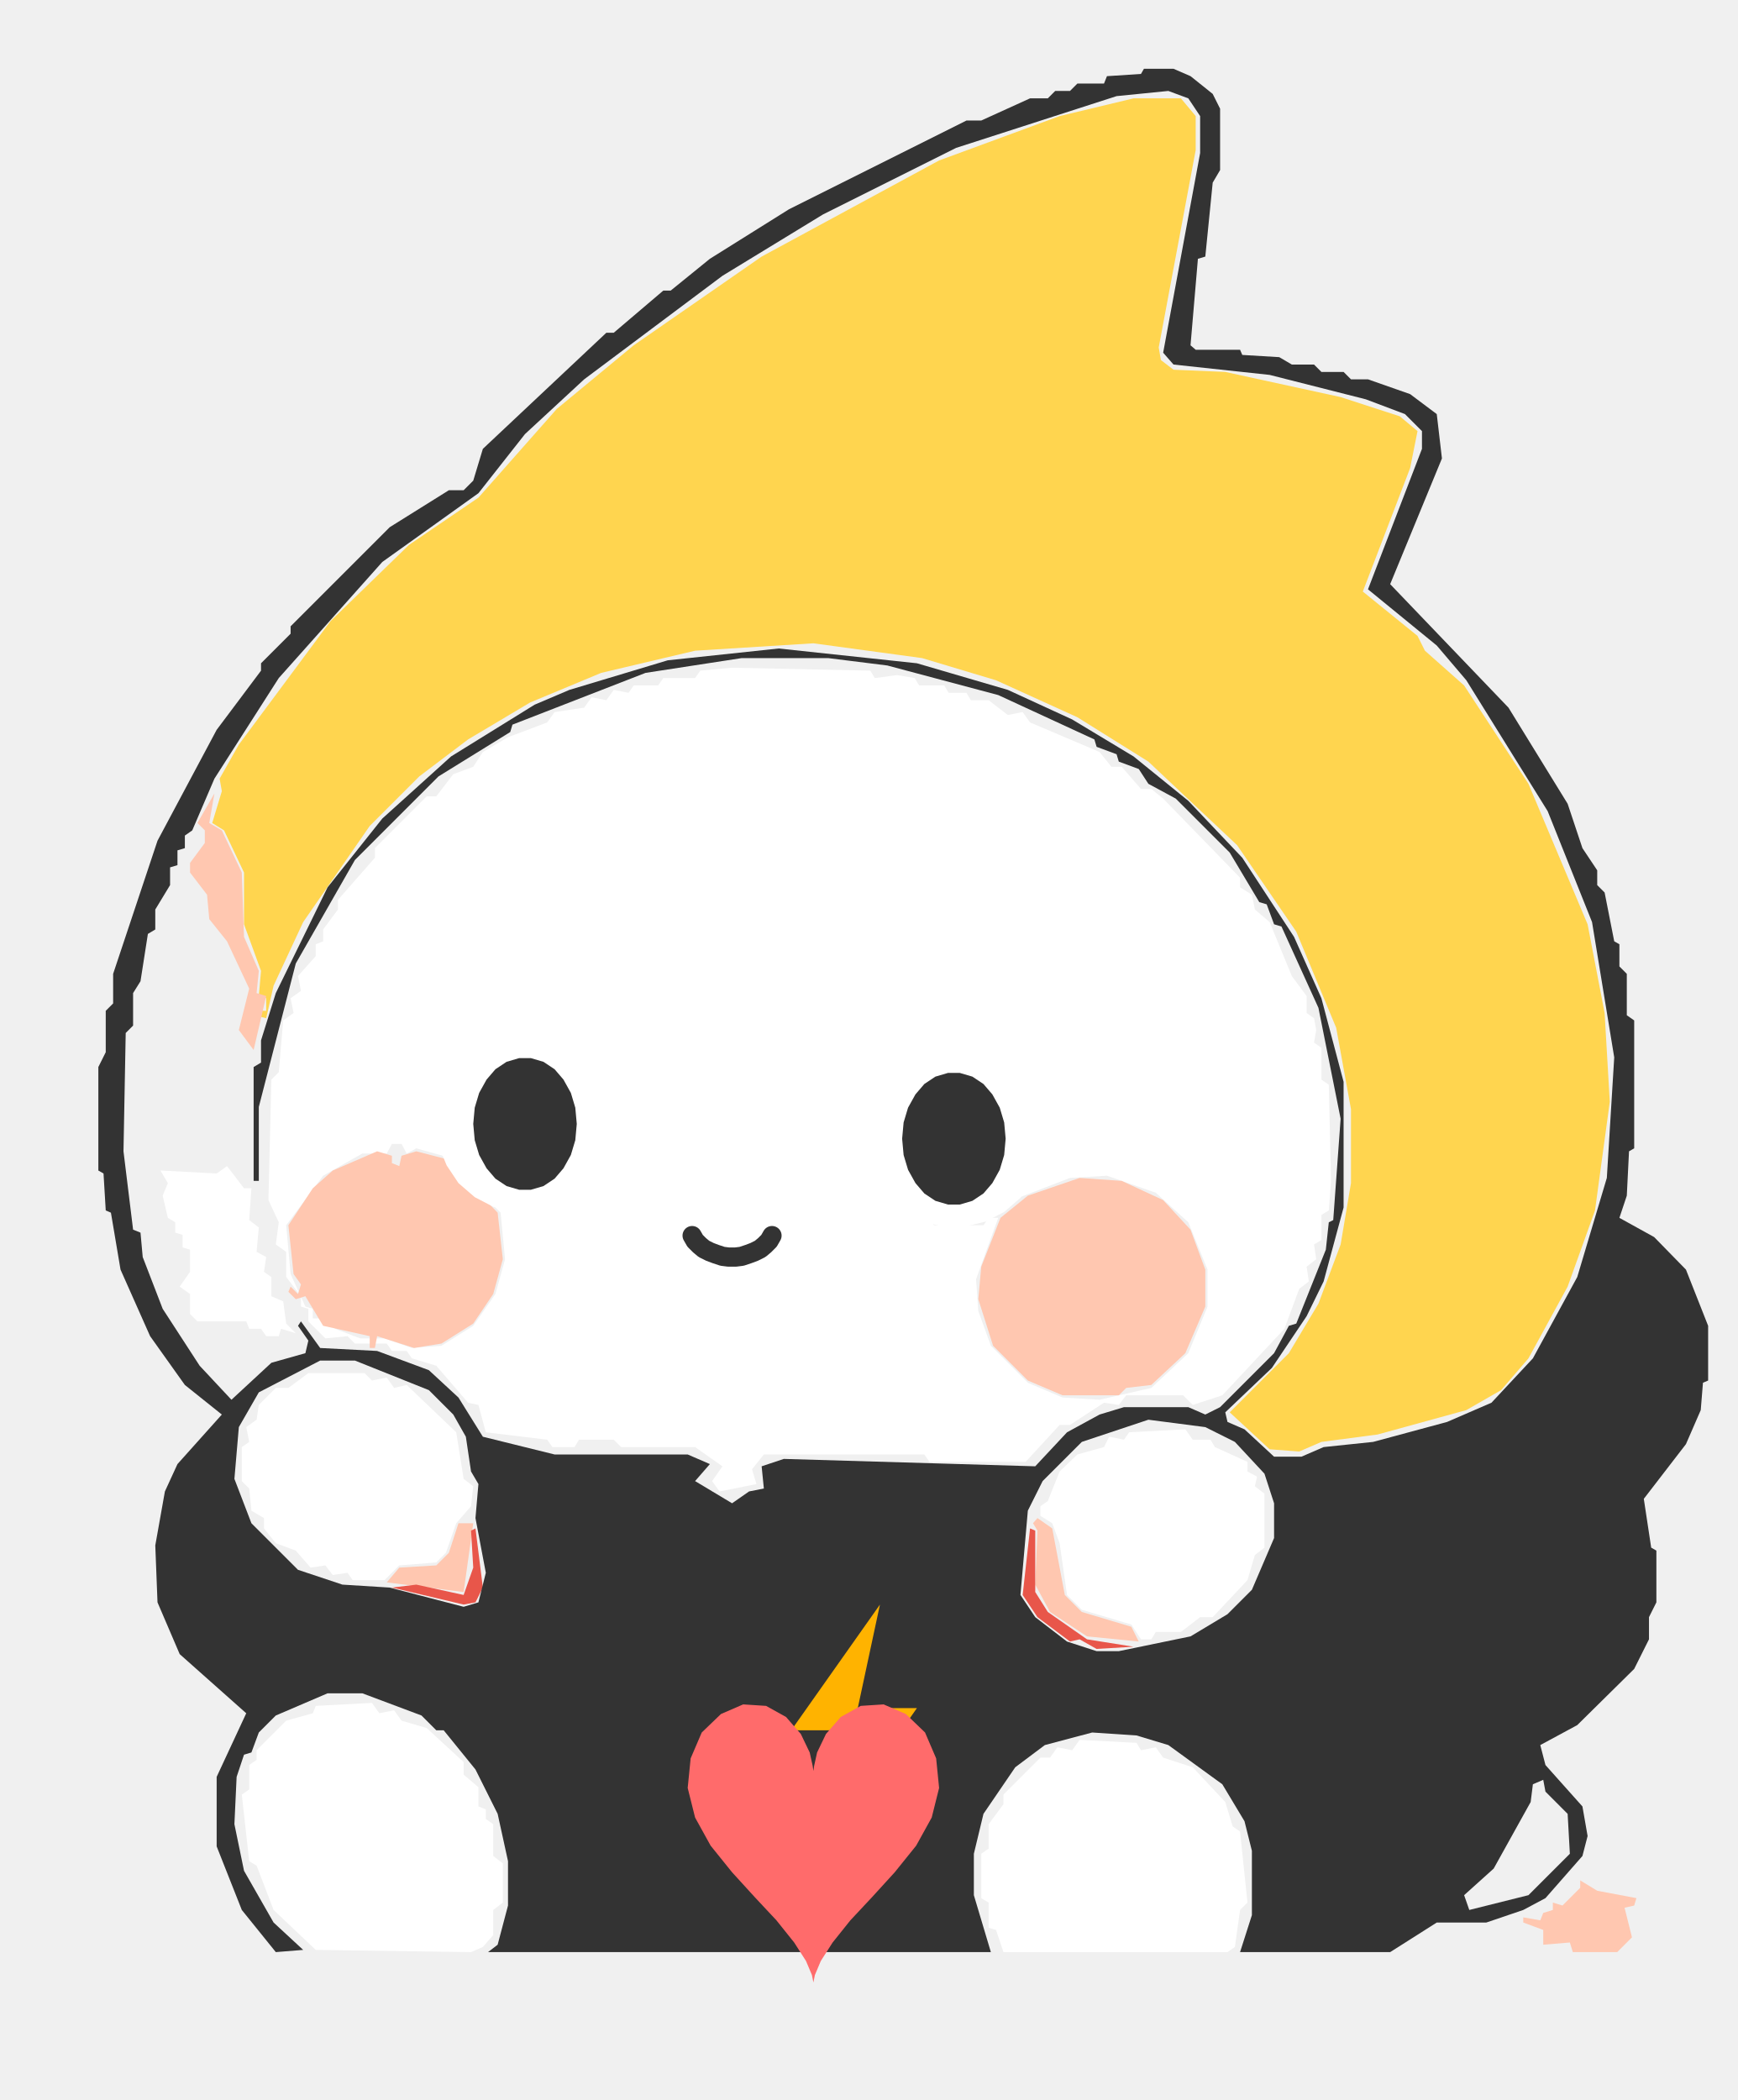
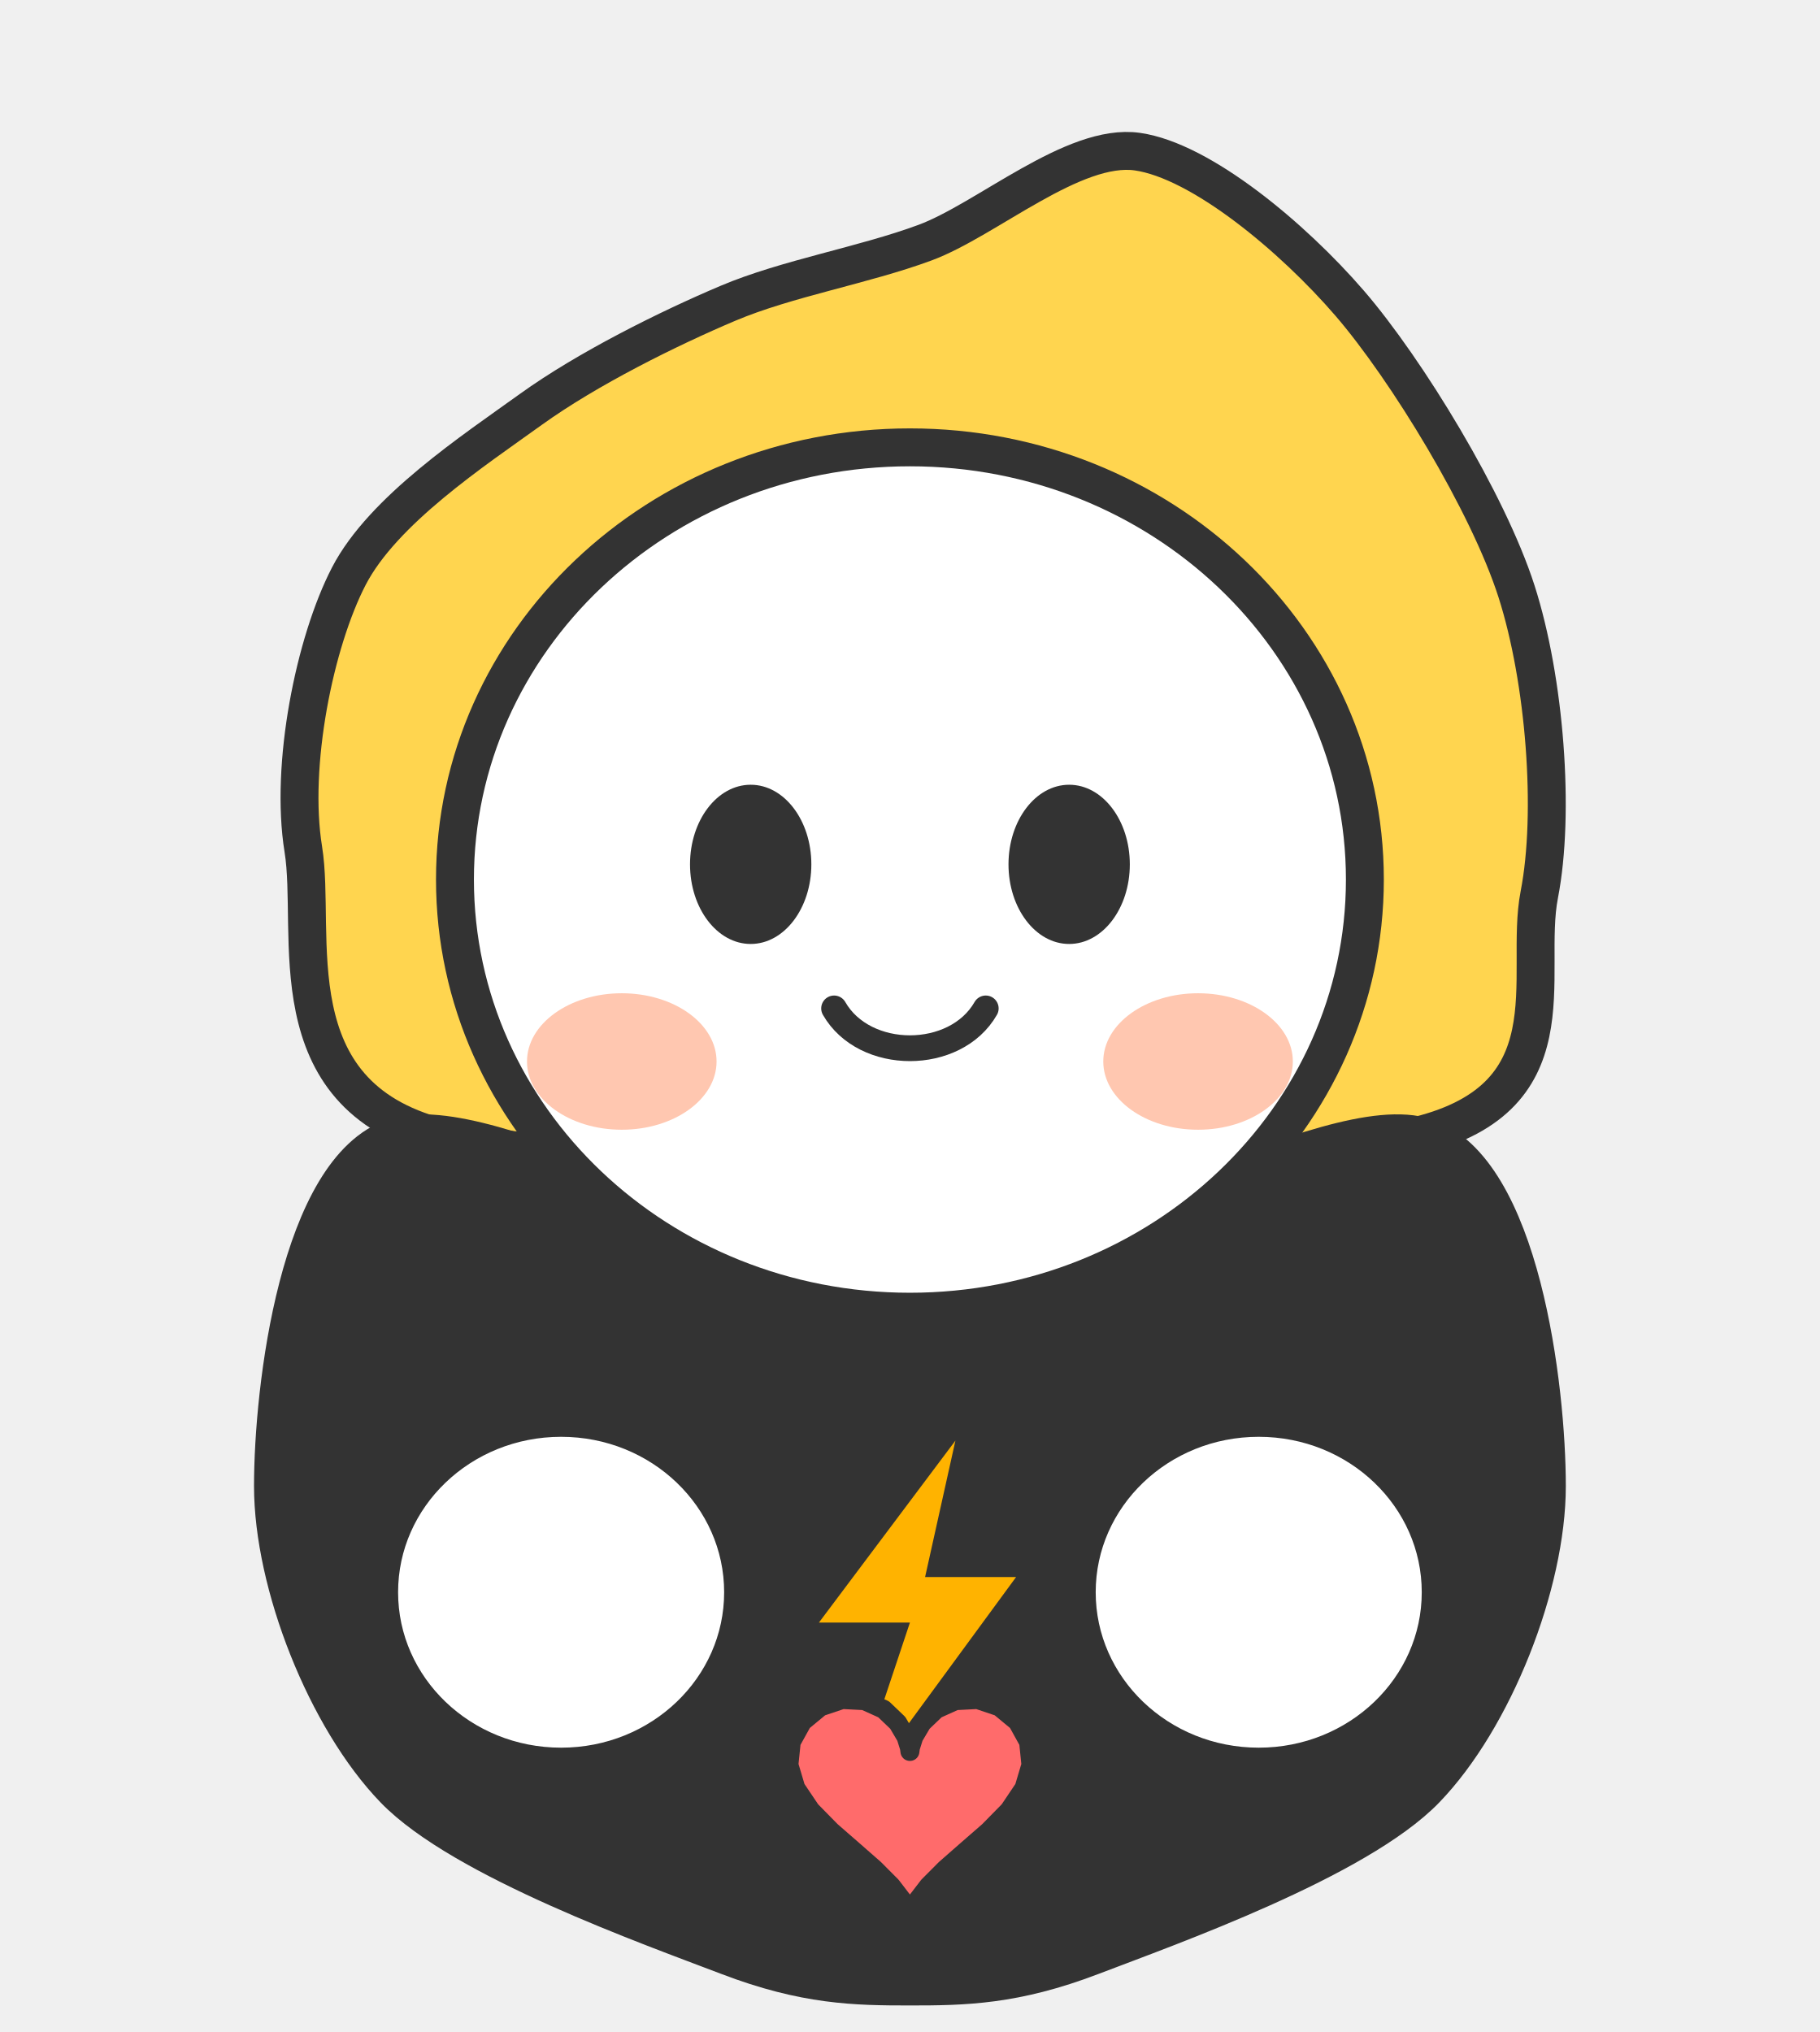
- <svg xmlns="http://www.w3.org/2000/svg" width="235" height="284" viewBox="0 0 235 284" role="img" aria-label="Volty 14-heart">
-   <path fill="#FFD54F" fill-rule="evenodd" d="M153.3,13.3 L143.3,15.7 L127.0,21.7 L103.0,34.7 L85.7,46.7 L75.3,55.3 L64.7,67.3 L55.3,73.7 L44.7,84.0 L32.3,100.7 L29.7,105.3 L30.0,107.0 L28.7,111.3 L30.3,112.3 L33.0,118.0 L33.0,125.0 L35.3,131.3 L35.0,134.7 L36.0,135.0 L36.0,136.7 L34.3,136.7 L34.3,137.3 L36.0,137.7 L37.0,133.3 L41.0,124.7 L50.0,111.7 L56.7,105.0 L63.3,100.0 L71.7,95.0 L81.3,91.0 L94.0,88.0 L110.0,87.0 L124.7,89.0 L134.7,92.0 L145.7,97.0 L155.3,103.0 L167.3,114.3 L175.3,126.0 L180.7,139.0 L182.7,150.0 L182.7,160.0 L181.3,168.3 L178.3,176.3 L174.3,183.0 L166.3,191.0 L171.7,196.0 L175.7,196.3 L178.7,195.0 L186.3,194.0 L198.3,190.7 L203.0,188.0 L206.7,183.7 L212.0,174.0 L215.7,163.7 L217.7,149.0 L217.0,137.0 L214.7,125.0 L206.7,106.0 L198.0,92.7 L192.7,88.0 L191.7,86.0 L184.3,80.0 L190.7,63.3 L191.7,58.3 L189.3,56.3 L181.3,53.7 L165.7,50.3 L158.7,50.0 L157.0,48.7 L156.7,47.0 L161.7,20.3 L161.7,15.7 L159.7,13.3 Z" />
-   <path fill="#FFFFFF" fill-rule="evenodd" d="M135.7,242.7 L135.7,244.0 L133.7,246.7 L133.7,250.0 L132.7,250.7 L132.7,256.7 L133.7,257.3 L133.7,260.7 L134.7,261.0 L135.7,264.0 L166.0,264.0 L167.0,263.3 L167.7,258.3 L168.7,257.3 L167.7,247.7 L166.7,247.0 L165.7,243.7 L161.3,239.0 L157.3,237.7 L156.3,236.3 L154.3,236.7 L153.7,235.7 L146.0,235.3 L145.0,236.7 L143.0,236.3 L142.0,237.7 L140.7,237.7 Z M38.7,232.7 L34.7,236.7 L34.7,238.0 L33.7,238.7 L33.7,242.0 L32.7,242.7 L33.7,251.7 L34.7,252.3 L37.0,258.3 L42.7,263.7 L63.7,264.0 L65.3,263.3 L66.7,261.7 L66.7,258.3 L68.0,257.3 L68.0,252.0 L66.7,251.0 L66.7,246.7 L65.7,246.0 L65.7,244.7 L64.7,244.3 L64.7,241.7 L62.7,240.0 L62.7,238.3 L57.7,233.7 L54.3,232.7 L53.3,231.3 L51.3,231.7 L50.3,230.3 L42.7,230.7 L42.3,231.7 Z M160.3,193.3 L152.7,193.7 L152.0,194.7 L150.0,194.3 L149.3,195.7 L145.7,196.7 L143.3,199.0 L141.7,203.0 L140.7,203.7 L140.7,205.0 L142.3,206.0 L143.3,208.7 L144.3,215.7 L146.3,217.7 L153.0,219.7 L154.3,221.7 L155.7,221.7 L156.3,220.7 L159.7,220.7 L162.3,218.7 L164.0,218.7 L168.7,213.7 L169.7,210.3 L171.0,209.3 L171.0,202.0 L169.7,201.0 L170.0,199.7 L168.7,199.0 L168.7,197.7 L164.3,195.7 L163.7,194.7 L161.3,194.7 Z M35.0,190.0 L34.7,192.0 L33.3,193.0 L33.7,195.0 L32.7,195.7 L32.7,200.3 L33.7,201.3 L34.0,204.3 L35.7,205.3 L35.7,206.7 L37.3,208.7 L40.0,209.7 L42.0,212.0 L44.0,211.7 L45.0,213.0 L47.0,212.7 L47.7,213.7 L52.0,213.7 L54.0,211.7 L59.0,211.3 L60.3,210.0 L61.7,206.0 L63.7,203.7 L64.0,201.0 L62.7,200.0 L61.7,193.7 L55.0,187.3 L53.3,187.7 L52.3,186.3 L50.3,186.7 L49.3,185.7 L41.7,185.7 L39.0,187.7 L37.3,187.7 Z M21.7,158.3 L22.7,160.0 L22.0,161.7 L22.7,164.7 L23.7,165.3 L23.7,166.7 L24.7,167.0 L24.7,168.7 L25.7,169.0 L25.7,172.0 L24.3,174.0 L25.7,175.0 L25.7,177.7 L26.7,178.7 L33.3,178.7 L33.7,179.7 L35.3,179.7 L36.0,180.7 L37.7,180.7 L38.0,179.7 L40.0,180.3 L38.7,179.0 L38.3,176.0 L36.7,175.3 L36.7,172.7 L35.7,172.0 L36.0,170.0 L34.7,169.3 L35.0,166.0 L33.7,165.0 L34.0,160.7 L33.0,160.7 L30.7,157.7 L29.3,158.7 Z M40.3,132.0 L40.7,134.0 L39.3,135.0 L39.7,137.0 L38.3,138.0 L37.7,145.0 L36.7,146.0 L36.3,162.3 L37.7,165.3 L37.3,168.3 L38.7,169.3 L38.7,172.7 L40.7,175.3 L40.7,176.7 L41.7,177.0 L41.7,178.7 L44.0,181.0 L47.0,180.7 L48.0,181.7 L52.3,181.7 L53.0,182.7 L55.0,182.7 L55.7,183.7 L59.0,184.7 L63.3,189.7 L64.7,190.0 L65.7,193.7 L74.0,194.7 L74.7,195.7 L77.7,195.7 L78.3,194.7 L83.0,194.7 L84.0,195.7 L94.0,195.7 L97.7,198.3 L96.3,200.3 L97.3,201.7 L102.3,200.7 L101.7,198.7 L103.3,196.7 L125.0,196.7 L125.7,197.7 L138.7,197.7 L143.3,192.7 L144.7,192.7 L149.3,189.7 L151.3,190.0 L152.3,188.7 L160.0,188.7 L161.3,190.0 L165.3,188.7 L173.7,179.7 L175.7,174.3 L177.0,173.3 L176.7,171.3 L178.0,170.3 L177.7,168.3 L178.7,167.7 L178.7,164.3 L179.7,163.7 L180.0,159.7 L179.7,146.7 L178.7,146.0 L178.7,141.7 L177.7,141.0 L178.0,139.3 L177.7,137.7 L176.7,137.0 L176.7,134.7 L174.7,132.0 L171.7,124.7 L169.7,123.0 L169.3,121.0 L167.7,120.0 L167.7,118.7 L157.3,108.0 L155.7,106.7 L154.3,106.7 L151.7,103.7 L150.3,103.7 L148.7,101.7 L139.3,97.7 L138.3,96.3 L136.3,96.7 L133.7,94.7 L131.3,94.7 L130.7,93.7 L128.3,93.7 L127.7,92.7 L124.3,92.7 L123.7,91.7 L121.3,91.3 L118.3,91.7 L117.7,90.7 L99.0,90.3 L94.7,90.7 L94.0,91.7 L89.7,91.7 L89.0,92.7 L85.7,92.7 L85.0,93.7 L83.0,93.3 L82.0,94.7 L80.0,94.3 L79.0,95.7 L75.0,96.3 L74.0,97.7 L68.7,99.7 L65.3,101.7 L64.0,103.7 L61.3,104.7 L59.0,107.7 L57.7,107.7 L50.7,114.7 L50.7,116.0 L45.7,121.7 L45.7,123.0 L43.7,125.7 L43.7,127.3 L42.7,127.7 L42.7,129.3 Z M87.0,162.0 L89.0,160.7 L90.7,161.7 L94.7,161.7 L96.3,158.7 L100.0,158.7 L102.7,161.7 L104.0,161.7 L104.7,162.7 L107.3,163.0 L108.3,161.7 L110.3,161.7 L111.7,162.7 L111.7,164.3 L110.0,166.7 L107.7,166.7 L107.7,170.0 L105.7,171.7 L105.3,173.7 L102.0,174.3 L101.0,175.7 L98.3,175.7 L97.3,174.3 L95.3,174.7 L91.7,171.0 L91.7,168.0 L90.7,166.3 L86.7,165.0 Z M124.3,146.7 L125.7,146.7 L126.3,145.7 L132.0,145.7 L137.7,150.3 L137.7,151.7 L138.7,152.3 L138.7,160.0 L137.7,160.7 L137.7,162.0 L144.7,159.3 L149.7,159.0 L156.3,161.3 L160.7,165.3 L163.3,171.7 L163.3,176.7 L160.7,183.0 L155.7,187.7 L148.7,189.3 L143.7,189.0 L139.0,187.0 L134.0,182.0 L132.3,177.3 L132.0,173.0 L135.0,164.7 L133.7,164.7 L133.0,165.7 L126.3,165.7 L125.7,164.7 L124.3,164.7 L120.7,160.0 L120.7,151.3 Z M78.7,145.3 L78.7,146.7 L80.7,149.3 L80.7,157.0 L79.7,157.7 L79.7,159.0 L77.0,161.7 L74.0,162.3 L73.0,163.7 L70.3,163.7 L69.7,162.7 L67.3,162.7 L65.3,160.7 L64.7,161.0 L67.7,164.0 L68.3,170.3 L67.0,175.0 L64.0,179.3 L59.7,182.0 L55.7,182.3 L52.0,181.0 L48.7,181.0 L45.3,179.7 L44.3,178.3 L42.3,178.3 L42.3,177.0 L41.3,176.7 L39.3,172.3 L38.7,165.7 L43.7,159.0 L49.0,156.0 L52.3,156.0 L53.0,154.7 L54.3,154.7 L55.0,156.0 L56.3,155.3 L61.3,156.7 L62.7,158.0 L62.7,155.0 L61.7,154.0 L62.7,148.3 L63.7,147.7 L63.7,146.3 L68.3,142.7 L75.0,142.7 Z" />
-   <path fill="#FFC7B0" fill-rule="evenodd" d="M206.0,259.3 L206.0,260.0 L208.7,261.0 L208.7,263.0 L212.3,262.7 L212.7,264.0 L218.7,264.0 L220.7,262.0 L219.7,258.0 L221.0,257.7 L221.3,256.7 L216.0,255.7 L213.7,254.3 L213.7,255.3 L211.3,257.7 L210.0,257.3 L210.0,258.3 L208.7,258.7 L208.3,259.7 Z M64.0,206.0 L62.0,206.0 L60.7,210.0 L59.0,211.7 L54.0,212.0 L52.3,214.0 L62.7,215.3 Z M140.3,205.3 L139.7,206.0 L140.3,207.0 L140.0,214.3 L142.0,218.0 L147.0,221.3 L154.0,222.0 L153.0,220.0 L146.3,218.0 L144.0,215.7 L142.3,206.7 Z M95.3,166.0 L95.7,169.0 L97.7,171.0 L101.7,171.0 L103.7,168.0 L103.7,166.7 L100.7,165.7 L99.7,164.0 Z M146.0,159.3 L139.0,161.7 L135.3,164.7 L132.7,171.3 L132.3,175.7 L134.3,182.0 L139.0,186.7 L143.7,188.7 L151.3,188.7 L152.3,187.7 L155.7,187.3 L160.3,183.0 L163.0,176.7 L163.0,171.7 L161.0,166.3 L157.3,162.3 L151.7,159.7 Z M45.0,158.3 L42.3,160.7 L39.0,165.7 L39.7,172.3 L40.7,173.7 L40.3,175.0 L39.3,174.0 L39.0,174.7 L40.0,175.7 L41.3,175.3 L43.7,179.3 L50.0,180.7 L50.0,182.3 L50.7,182.3 L51.0,180.7 L56.0,182.3 L59.7,181.7 L64.0,179.0 L66.7,175.0 L68.0,170.3 L67.3,164.0 L64.7,161.3 L64.7,160.3 L63.0,159.7 L61.3,157.0 L56.3,155.7 L54.3,156.3 L54.0,157.7 L53.0,157.3 L53.0,156.3 L51.0,155.7 Z M29.0,107.3 L26.7,111.3 L27.7,112.3 L27.7,114.0 L25.7,116.7 L25.7,118.0 L28.0,121.0 L28.3,124.3 L30.7,127.3 L33.7,133.7 L32.3,139.3 L34.3,142.0 L36.0,134.7 L34.7,134.3 L35.0,131.3 L33.0,126.7 L32.7,118.0 L30.0,112.3 L28.3,111.3 Z" />
-   <path fill="#E8564A" fill-rule="evenodd" d="M139.3,206.7 L138.3,215.7 L140.3,218.7 L144.7,222.0 L146.0,221.7 L148.3,223.0 L153.3,222.7 L147.0,221.7 L141.7,218.0 L140.0,215.3 L140.0,207.0 Z M64.3,206.7 L63.7,207.0 L64.0,212.0 L62.7,215.7 L56.3,214.3 L53.0,214.7 L62.7,217.0 L64.3,216.7 L65.3,214.7 Z" />
-   <path fill="#333333" fill-rule="evenodd" d="M88.0,162.7 L88.3,165.0 L92.0,166.0 L93.3,170.7 L96.3,173.7 L101.3,174.0 L104.0,172.7 L106.0,170.3 L106.7,166.7 L111.0,163.7 L109.7,162.7 L107.7,164.0 L103.3,163.3 L101.3,162.3 L100.3,160.3 L99.0,160.0 L96.3,160.3 L95.0,162.3 L93.0,163.3 L90.3,163.3 L89.0,162.0 Z M98.3,163.3 L99.7,163.3 L104.3,166.3 L104.3,168.7 L101.0,172.3 L97.3,172.0 L94.7,168.7 L94.7,165.7 Z M128.7,146.7 L125.3,147.7 L122.7,150.3 L121.3,154.0 L121.3,157.3 L122.7,161.0 L125.3,163.7 L127.3,164.7 L132.0,164.7 L134.0,164.0 L136.7,161.0 L137.7,154.7 L136.0,150.0 L134.3,148.3 L131.0,146.7 Z M71.0,143.3 L67.3,144.7 L64.7,147.3 L63.3,150.7 L63.3,155.7 L65.3,160.0 L68.3,161.7 L73.3,162.0 L76.0,161.0 L78.7,158.0 L80.0,152.0 L78.0,146.3 L74.0,143.7 Z M161.0,10.3 L158.7,9.3 L154.7,9.3 L154.3,10.0 L149.7,10.3 L149.3,11.3 L145.7,11.3 L144.7,12.3 L142.7,12.3 L141.7,13.3 L139.3,13.3 L132.7,16.3 L130.7,16.3 L106.7,28.3 L96.0,35.0 L90.7,39.3 L89.7,39.3 L83.0,45.0 L82.0,45.0 L65.3,60.7 L64.0,65.0 L62.7,66.3 L60.7,66.3 L52.7,71.3 L39.3,84.7 L39.3,85.7 L35.3,89.7 L35.3,90.7 L29.3,98.7 L21.3,113.7 L15.3,131.7 L15.3,135.7 L14.3,136.7 L14.3,142.3 L13.3,144.3 L13.3,158.3 L14.0,158.7 L14.3,163.7 L15.0,164.0 L16.3,171.7 L20.3,180.7 L25.0,187.3 L30.0,191.3 L24.0,198.0 L22.3,201.7 L21.0,209.0 L21.3,216.7 L24.3,223.7 L33.3,231.7 L29.3,240.3 L29.3,249.7 L32.7,258.3 L37.3,264.0 L41.0,263.7 L37.0,260.0 L33.0,253.0 L31.7,246.7 L32.0,240.3 L33.0,237.3 L34.0,237.0 L35.0,234.3 L37.3,232.0 L44.3,229.0 L49.0,229.0 L57.0,232.0 L59.0,234.0 L60.0,234.0 L64.3,239.3 L67.3,245.3 L68.7,251.7 L68.7,257.7 L67.3,263.0 L66.0,264.0 L134.0,264.0 L131.7,256.3 L131.7,250.7 L133.0,245.3 L137.3,239.0 L141.3,236.0 L147.7,234.3 L153.7,234.7 L158.0,236.0 L165.3,241.3 L168.3,246.3 L169.3,250.3 L169.3,259.0 L167.7,264.0 L188.0,264.0 L194.3,260.0 L201.0,260.0 L206.0,258.3 L209.0,256.7 L214.0,251.0 L214.7,248.3 L214.0,244.3 L209.0,238.7 L208.3,236.0 L213.3,233.3 L221.0,225.7 L223.0,221.7 L223.0,218.7 L224.0,216.7 L224.0,209.7 L223.3,209.3 L222.3,202.7 L228.0,195.3 L230.0,190.7 L230.3,187.0 L231.0,186.7 L231.0,179.3 L228.0,171.7 L223.7,167.3 L219.0,164.7 L220.0,161.7 L220.3,155.7 L221.0,155.3 L221.0,138.0 L220.0,137.3 L220.0,131.7 L219.0,130.7 L219.0,127.7 L218.3,127.3 L217.0,120.7 L216.0,119.7 L216.0,117.7 L214.0,114.7 L212.0,108.7 L204.0,95.7 L188.0,79.0 L195.0,62.0 L194.3,56.0 L190.7,53.3 L185.0,51.3 L182.7,51.3 L181.7,50.3 L178.7,50.3 L177.7,49.3 L174.7,49.3 L173.0,48.3 L168.0,48.0 L167.7,47.3 L161.7,47.3 L161.0,46.7 L162.0,35.0 L163.0,34.7 L164.0,24.7 L165.0,23.0 L165.0,14.7 L164.0,12.7 Z M208.7,240.7 L209.0,242.3 L212.0,245.3 L212.3,250.7 L206.7,256.3 L198.7,258.3 L198.0,256.3 L202.0,252.7 L207.0,243.7 L207.3,241.3 Z M167.0,195.0 L171.0,199.3 L172.3,203.3 L172.3,208.0 L169.3,215.0 L166.0,218.3 L161.0,221.3 L151.3,223.3 L148.3,223.3 L144.3,222.0 L140.0,218.7 L138.0,215.7 L139.0,204.3 L141.0,200.3 L146.3,195.0 L155.3,192.0 L163.0,193.0 Z M35.0,188.3 L43.3,184.0 L48.0,184.0 L58.0,188.0 L61.3,191.3 L63.0,194.3 L63.7,199.0 L64.7,200.7 L64.3,205.3 L65.7,212.7 L64.7,216.7 L62.7,217.3 L52.7,214.7 L46.3,214.3 L40.3,212.3 L34.0,206.0 L31.7,200.0 L32.3,193.0 Z M160.7,13.3 L162.3,15.7 L162.3,20.7 L157.3,47.7 L158.7,49.3 L171.7,50.7 L184.7,54.0 L190.0,56.0 L192.3,58.3 L192.3,60.7 L185.0,79.7 L194.3,87.3 L198.3,92.0 L209.3,109.7 L215.3,124.7 L218.3,143.0 L217.3,159.3 L213.3,172.7 L207.3,183.7 L201.7,189.7 L195.7,192.3 L185.7,195.0 L179.0,195.7 L176.0,197.0 L172.3,197.0 L168.3,193.3 L166.0,192.3 L165.7,191.0 L172.0,185.0 L176.7,178.0 L179.0,173.3 L181.7,163.3 L181.7,146.3 L178.7,135.0 L175.0,126.7 L168.0,116.0 L160.7,108.3 L153.3,102.3 L145.0,97.3 L136.3,93.3 L124.0,89.7 L105.3,87.7 L90.3,89.3 L77.0,93.3 L72.3,95.3 L61.0,102.3 L51.7,110.7 L44.3,120.0 L37.3,134.3 L35.3,140.7 L35.3,143.7 L34.3,144.3 L34.3,159.7 L35.0,159.7 L35.0,149.7 L40.0,130.3 L48.0,116.3 L59.3,105.0 L69.0,99.0 L69.3,98.0 L87.3,91.0 L100.3,89.0 L112.0,89.0 L120.0,90.0 L135.0,94.0 L148.0,100.0 L148.3,101.0 L151.0,102.0 L151.3,103.0 L154.0,104.0 L155.3,106.0 L159.0,108.0 L166.3,115.3 L170.3,122.0 L171.3,122.3 L172.3,125.0 L173.3,125.3 L178.3,136.3 L181.3,151.3 L180.3,165.0 L179.7,165.3 L179.3,169.0 L175.3,179.0 L174.3,179.3 L172.3,183.0 L165.0,190.3 L163.0,191.3 L160.7,190.3 L152.0,190.3 L148.7,191.3 L144.3,193.7 L140.0,198.3 L106.0,197.3 L103.0,198.3 L103.3,201.3 L101.3,201.7 L99.0,203.3 L94.0,200.3 L96.0,198.0 L93.0,196.7 L75.0,196.7 L65.3,194.3 L62.0,189.0 L58.0,185.3 L51.0,182.7 L43.3,182.3 L40.7,178.7 L40.3,179.3 L41.7,181.3 L41.3,183.0 L36.7,184.3 L31.3,189.3 L27.0,184.7 L22.0,177.0 L19.3,170.0 L19.0,166.7 L18.0,166.3 L16.7,155.7 L17.0,139.7 L18.0,138.7 L18.0,134.3 L19.0,132.7 L20.0,126.3 L21.0,125.7 L21.0,123.0 L23.0,119.7 L23.0,117.3 L24.0,117.0 L24.0,115.0 L25.0,114.7 L25.0,113.0 L26.0,112.3 L29.0,105.3 L37.7,91.7 L51.7,76.0 L64.7,66.7 L71.0,58.7 L79.0,51.3 L97.7,37.3 L111.3,29.0 L129.3,20.0 L151.0,13.0 L158.0,12.3 Z" />
-   <path fill="#FFB300" fill-rule="evenodd" d="M119.0,217.0 L107.0,234.0 L114.0,234.0 L110.0,251.0 L124.0,231.0 L116.0,231.0 Z" />
-   <path fill="#FF6B6B" fill-rule="evenodd" d="M110.0,239.5 L110.1,238.8 L110.5,237.0 L111.7,234.5 L113.7,232.2 L116.4,230.7 L119.5,230.5 L122.5,231.8 L125.1,234.3 L126.6,237.8 L127.0,241.8 L126.0,245.8 L123.9,249.6 L121.0,253.2 L117.9,256.6 L115.0,259.7 L112.6,262.7 L111.0,265.2 L110.2,267.1 L110.0,268.1 L110.0,268.1 L109.8,267.1 L109.0,265.2 L107.4,262.7 L105.0,259.7 L102.1,256.6 L99.0,253.2 L96.1,249.6 L94.0,245.8 L93.0,241.8 L93.4,237.8 L94.9,234.3 L97.5,231.8 L100.5,230.5 L103.6,230.7 L106.3,232.2 L108.3,234.5 L109.5,237.0 L109.9,238.8 L110.0,239.5 Z" />
-   <path fill="#FFFFFF" fill-rule="evenodd" d="M83.0,152.0 L82.7,154.9 L81.6,157.6 L80.0,160.0 L77.8,161.9 L75.3,163.2 L72.4,163.9 L69.6,163.9 L66.7,163.2 L64.2,161.9 L62.0,160.0 L60.4,157.6 L59.3,154.9 L59.0,152.0 L59.3,149.1 L60.4,146.4 L62.0,144.0 L64.2,142.1 L66.7,140.8 L69.6,140.1 L72.4,140.1 L75.3,140.8 L77.8,142.1 L80.0,144.0 L81.6,146.4 L82.7,149.1 Z" />
-   <path fill="#FFFFFF" fill-rule="evenodd" d="M141.0,154.0 L140.7,156.9 L139.6,159.6 L138.0,162.0 L135.8,163.9 L133.3,165.2 L130.4,165.9 L127.6,165.9 L124.7,165.2 L122.2,163.9 L120.0,162.0 L118.4,159.6 L117.3,156.9 L117.0,154.0 L117.3,151.1 L118.4,148.4 L120.0,146.0 L122.2,144.1 L124.7,142.8 L127.6,142.1 L130.4,142.1 L133.3,142.8 L135.8,144.1 L138.0,146.0 L139.6,148.4 L140.7,151.1 Z" />
-   <path fill="#FFFFFF" fill-rule="evenodd" d="M114.0,166.0 L113.6,168.6 L112.3,171.1 L110.2,173.3 L107.5,175.1 L104.3,176.3 L100.8,176.9 L97.2,176.9 L93.7,176.3 L90.5,175.1 L87.8,173.3 L85.7,171.1 L84.4,168.6 L84.0,166.0 L84.4,163.4 L85.7,160.9 L87.8,158.7 L90.5,156.9 L93.7,155.7 L97.2,155.1 L100.8,155.1 L104.3,155.7 L107.5,156.9 L110.2,158.7 L112.3,160.9 L113.6,163.4 Z" />
-   <path fill="#333333" fill-rule="evenodd" d="M78.0,152.0 L77.8,154.2 L77.2,156.2 L76.2,158.0 L75.0,159.4 L73.5,160.4 L71.8,160.9 L70.2,160.9 L68.5,160.4 L67.0,159.4 L65.8,158.0 L64.8,156.2 L64.2,154.2 L64.0,152.0 L64.2,149.8 L64.8,147.8 L65.8,146.0 L67.0,144.6 L68.5,143.6 L70.2,143.1 L71.8,143.1 L73.5,143.6 L75.0,144.6 L76.2,146.0 L77.2,147.8 L77.8,149.8 Z" />
-   <path fill="#333333" fill-rule="evenodd" d="M136.0,154.0 L135.8,156.2 L135.2,158.2 L134.2,160.0 L133.0,161.4 L131.5,162.4 L129.8,162.9 L128.2,162.9 L126.5,162.4 L125.0,161.4 L123.8,160.0 L122.8,158.2 L122.2,156.2 L122.0,154.0 L122.2,151.8 L122.8,149.8 L123.8,148.0 L125.0,146.6 L126.5,145.6 L128.2,145.1 L129.8,145.1 L131.5,145.6 L133.0,146.6 L134.2,148.0 L135.2,149.8 L135.8,151.8 Z" />
-   <path fill="none" stroke="#333333" stroke-width="2.6" stroke-linecap="round" stroke-linejoin="round" d="M104.4,167.1 L104.0,167.8 L103.4,168.4 L102.8,168.9 L102.0,169.3 L101.2,169.6 L100.3,169.9 L99.5,170.0 L98.5,170.0 L97.7,169.9 L96.8,169.6 L96.0,169.3 L95.2,168.9 L94.6,168.4 L94.0,167.8 L93.6,167.1" />
+ <svg xmlns="http://www.w3.org/2000/svg" width="240" height="268" viewBox="0 0 240 268" role="img" aria-label="Volty 14-heart">
+   <path fill="#FFD54F" stroke="#333333" stroke-width="5" stroke-linecap="round" stroke-linejoin="round" d="M58.00 150.00 C36.10 144.30 41.80 123.10 40.00 112.00 C38.20 100.90 41.50 84.70 46.00 76.00 C50.50 67.30 62.50 59.40 70.00 54.00 C77.50 48.60 88.20 43.30 96.00 40.00 C103.80 36.70 113.90 35.00 122.00 32.00 C130.10 29.00 141.60 18.80 150.00 20.00 C158.40 21.20 170.50 31.30 178.00 40.00 C185.50 48.70 196.25 66.30 200.00 78.00 C203.75 89.70 205.10 107.20 203.00 118.00 C200.90 128.80 207.75 145.20 186.00 150.00 C164.25 154.80 79.90 155.70 58.00 150.00 Z" />
+   <path fill="#333333" stroke="#333333" stroke-width="5" stroke-linecap="round" stroke-linejoin="round" d="M52.00 150.00 C39.40 154.20 36.00 183.10 36.00 196.00 C36.00 208.90 43.00 226.70 52.00 236.00 C61.00 245.30 85.80 254.10 96.00 258.00 C106.20 261.90 112.80 262.00 120.00 262.00 C127.20 262.00 133.80 261.90 144.00 258.00 C154.20 254.10 179.00 245.30 188.00 236.00 C197.00 226.70 204.00 208.90 204.00 196.00 C204.00 183.10 200.60 154.20 188.00 150.00 C175.40 145.80 140.40 168.00 120.00 168.00 C99.60 168.00 64.60 145.80 52.00 150.00 Z" />
+   <path fill="#FFFFFF" stroke="#333333" stroke-width="5" stroke-linecap="round" stroke-linejoin="round" d="M180.00 116.00 C180.00 147.48 153.14 173.00 120.00 173.00 C86.86 173.00 60.00 147.48 60.00 116.00 C60.00 84.52 86.86 59.00 120.00 59.00 C153.14 59.00 180.00 84.52 180.00 116.00 Z" />
+   <path fill="#FFFFFF" stroke="#333333" stroke-width="5" stroke-linecap="round" stroke-linejoin="round" d="M98.00 210.00 C98.00 222.70 87.26 233.00 74.00 233.00 C60.74 233.00 50.00 222.70 50.00 210.00 C50.00 197.30 60.74 187.00 74.00 187.00 C87.26 187.00 98.00 197.30 98.00 210.00 Z" />
+   <path fill="#FFFFFF" stroke="#333333" stroke-width="5" stroke-linecap="round" stroke-linejoin="round" d="M190.00 210.00 C190.00 222.70 179.26 233.00 166.00 233.00 C152.74 233.00 142.00 222.70 142.00 210.00 C142.00 197.30 152.74 187.00 166.00 187.00 C179.26 187.00 190.00 197.30 190.00 210.00 Z" />
+   <path fill="#FFB300" d="M126.00 190.00 L108.00 214.00 L120.00 214.00 L112.00 238.00 L134.00 208.00 L122.00 208.00 Z" />
+   <path fill="#FF6B6B" stroke="#333333" stroke-width="2.5" stroke-linecap="round" stroke-linejoin="round" d="M120.00 231.00 L120.07 230.48 L120.51 229.08 L121.61 227.22 L123.47 225.44 L126.00 224.30 L128.92 224.15 L131.80 225.12 L134.18 227.09 L135.65 229.75 L135.96 232.77 L135.05 235.83 L133.08 238.76 L130.39 241.50 L127.44 244.07 L124.67 246.50 L122.44 248.74 L120.96 250.67 L120.22 252.12 L120.01 252.90 L119.99 252.90 L119.78 252.12 L119.04 250.67 L117.56 248.74 L115.33 246.50 L112.56 244.07 L109.61 241.50 L106.92 238.76 L104.95 235.83 L104.04 232.77 L104.35 229.75 L105.82 227.09 L108.20 225.12 L111.08 224.15 L114.00 224.30 L116.53 225.44 L118.39 227.22 L119.49 229.08 L119.93 230.48 L120.00 231.00 Z" />
+   <path fill="#FFC7B0" d="M94.50 140.00 C94.50 144.97 88.90 149.00 82.00 149.00 C75.10 149.00 69.50 144.97 69.50 140.00 C69.50 135.03 75.10 131.00 82.00 131.00 C88.90 131.00 94.50 135.03 94.50 140.00 Z" />
+   <path fill="#FFC7B0" d="M170.50 140.00 C170.50 144.97 164.90 149.00 158.00 149.00 C151.10 149.00 145.50 144.97 145.50 140.00 C145.50 135.03 151.10 131.00 158.00 131.00 C164.90 131.00 170.50 135.03 170.50 140.00 Z" />
+   <path fill="#333333" d="M107.00 114.00 C107.00 119.80 103.42 124.50 99.00 124.50 C94.58 124.50 91.00 119.80 91.00 114.00 C91.00 108.20 94.58 103.50 99.00 103.50 C103.42 103.50 107.00 108.20 107.00 114.00 Z" />
+   <path fill="#333333" d="M149.00 114.00 C149.00 119.80 145.42 124.50 141.00 124.50 C136.58 124.50 133.00 119.80 133.00 114.00 C133.00 108.20 136.58 103.50 141.00 103.50 C145.42 103.50 149.00 108.20 149.00 114.00 Z" />
+   <path fill="none" stroke="#333333" stroke-width="3.4" stroke-linecap="round" stroke-linejoin="round" d="M110.00 133.00 C114.00 140.00 126.00 140.00 130.00 133.00" />
</svg>
